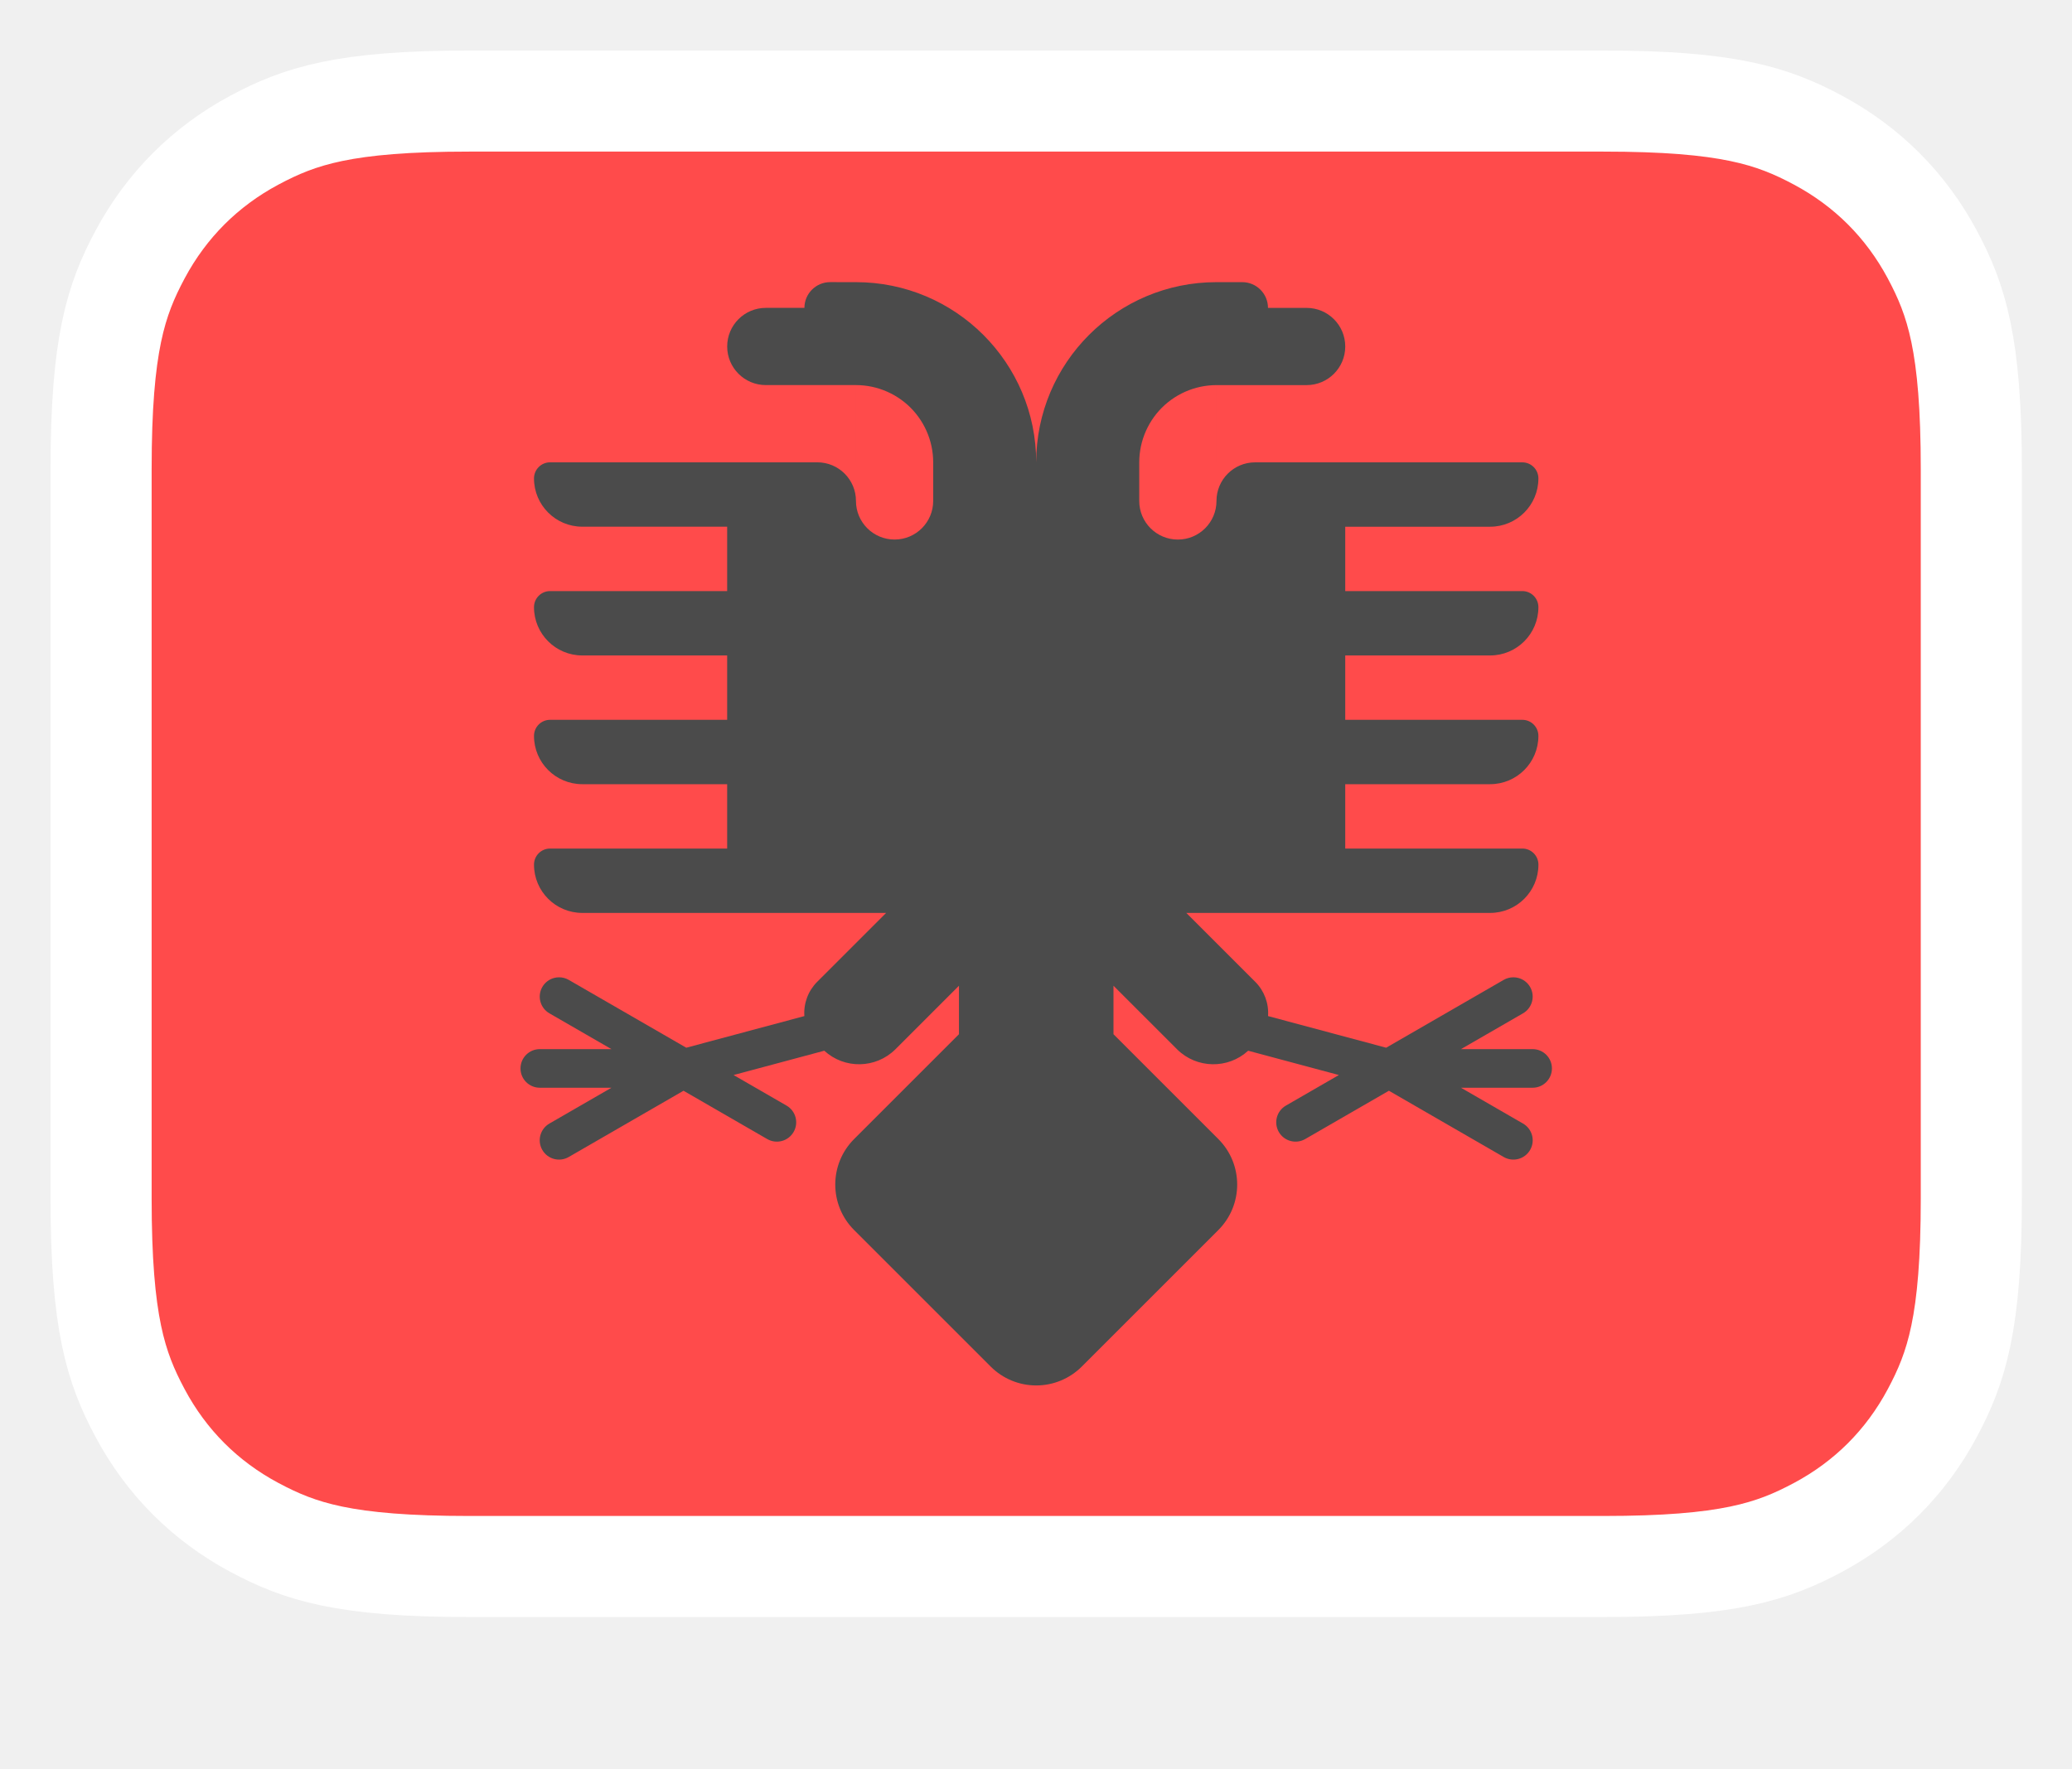
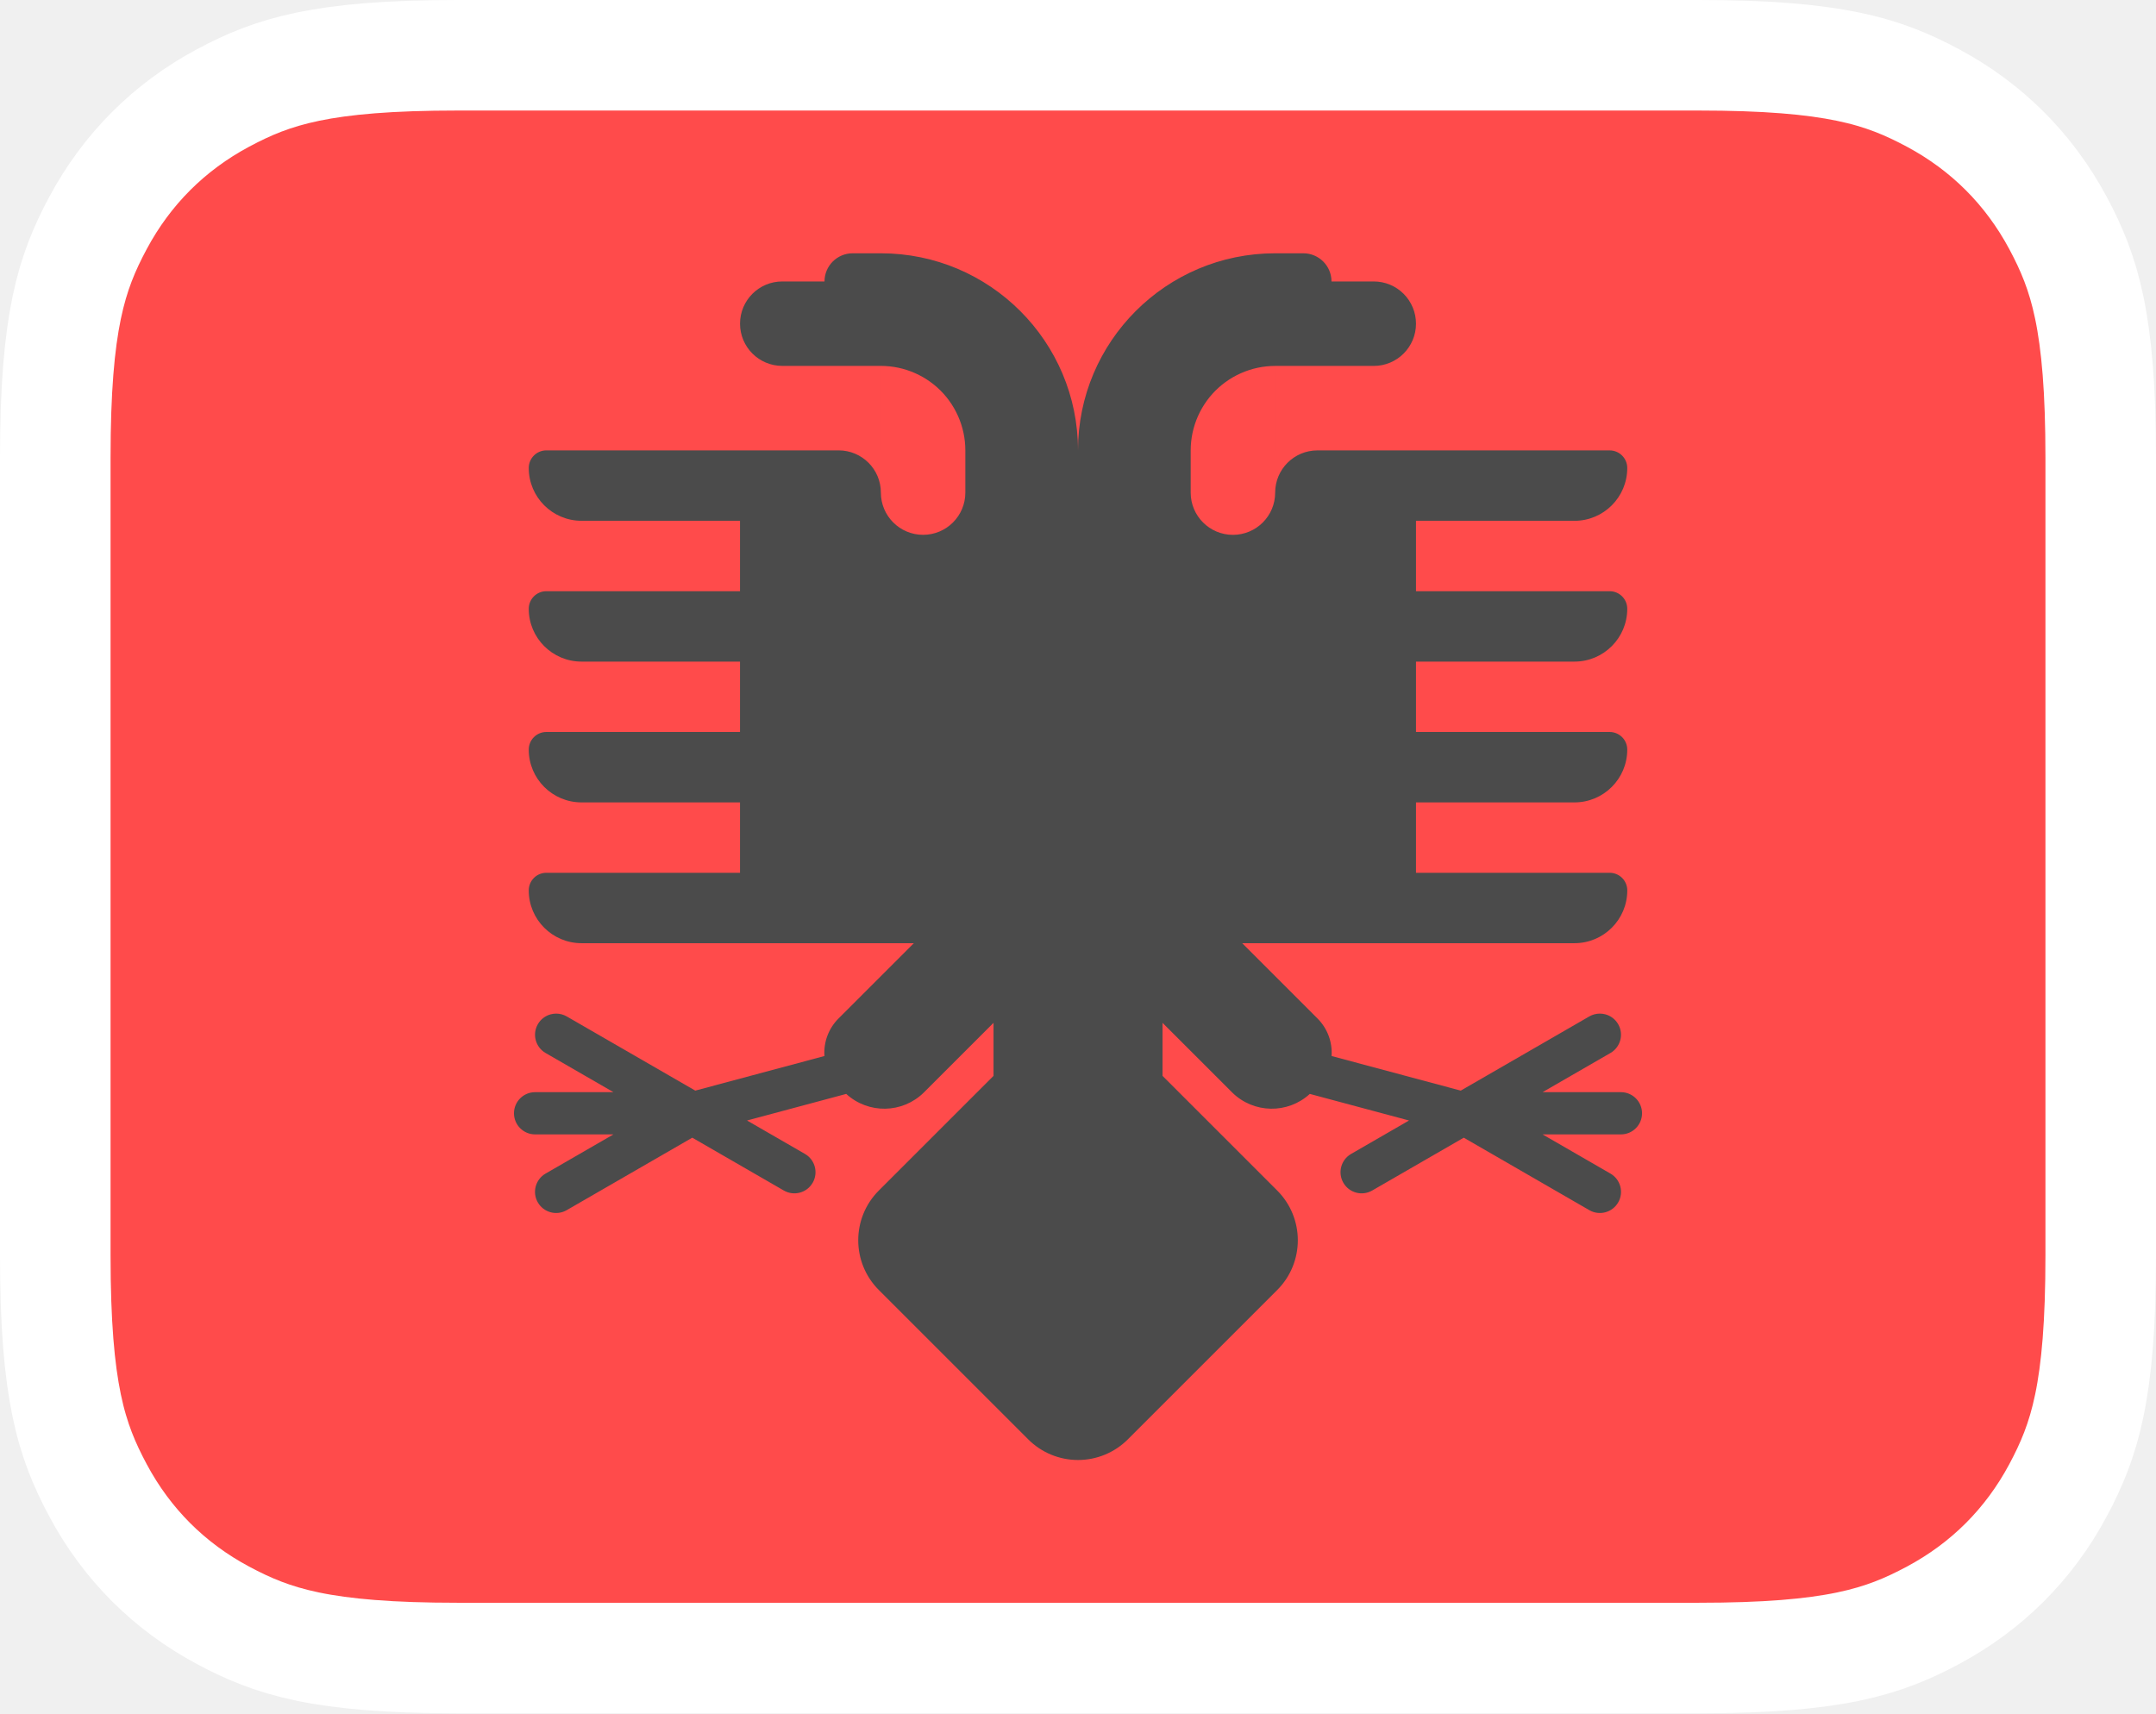
- <svg xmlns="http://www.w3.org/2000/svg" height="70" width="0.854in" version="1.1" id="svg2227">
-   <defs id="defs2231">
-     </defs>
-   <path style="display:inline;fill:#ff4b4b;fill-opacity:1;fill-rule:nonzero;stroke:#ffffff;stroke-width:4" id="path183" d="M 63.437,4 H 18.563 C 13.628,4 11.867,4.585 10.07,5.545 8.12,6.589 6.589,8.12 5.545,10.07 4.585,11.867 4,13.628 4,18.563 v 28.874 c 0,4.935 0.585,6.696 1.545,8.493 1.043,1.951 2.574,3.482 4.525,4.525 C 11.867,61.415 13.628,62 18.563,62 h 44.874 c 4.935,0 6.696,-0.585 8.493,-1.545 1.951,-1.043 3.482,-2.574 4.525,-4.525 C 77.415,54.133 78,52.372 78,47.437 V 18.563 C 78,13.628 77.415,11.867 76.455,10.07 75.411,8.12 73.88,6.589 71.93,5.545 70.133,4.585 68.372,4 63.437,4 Z" />
-   <g transform="matrix(0.9675426,0,0,0.9293524,-39.11828,3.28056)" id="g5399" style="display:none">
-     <path style="opacity:1;fill:#ff4b4b;fill-opacity:1;fill-rule:evenodd;stroke:none;stroke-width:1px;stroke-linecap:butt;stroke-linejoin:miter;stroke-opacity:1" d="m 59.004,22.529 c 0,0 0.089,14.156 0.204,17.742 0.115,3.586 2.256,9.952 10.061,9.789 7.805,-0.164 10.473,-6.871 10.468,-9.993 -0.005,-3.121 0,-17.606 0,-17.606 z" id="path5358" />
-     <path style="fill:#ffffff;fill-opacity:1;fill-rule:evenodd;stroke:none;stroke-width:0.7;stroke-linecap:butt;stroke-linejoin:miter;stroke-miterlimit:4;stroke-dasharray:none;stroke-opacity:1" d="m 62.734,749.598 c -4.676,0.371 -2.694,13.184 -2.363,18.99 2.333,-0.789 3.27,-3.327 4.664,-5.289 l -2.645,6.154 c 2.445,-0.317 3.28,-1.123 4.471,-3.221 1.579,2.475 -0.458,5.699 -1.203,8.314 1.282,0.777 2.704,0.77 4.039,0.77 1.335,0 2.564,0.007 3.846,-0.77 -0.745,-2.616 -2.782,-5.839 -1.203,-8.314 1.19,2.097 2.026,2.904 4.471,3.221 l -2.645,-6.154 c 1.394,1.962 2.331,4.5 4.664,5.289 0.342,-5.994 2.444,-19.453 -2.836,-18.986 1.219,2.46 -0.218,4.061 -2.309,6.297 -1.521,-1.162 -2.316,-2.365 -1.537,-3.654 l 2.211,-0.77 c 1.344,-1.33 0.834,-1.28 0.529,-1.633 -4.226,-0.996 -4.672,1.527 -5.287,3.893 -0.615,-2.366 -1.063,-4.889 -5.289,-3.893 -0.28,0.473 -0.815,0.302 0.529,1.633 l 2.211,0.77 c 0.779,1.289 -0.016,2.493 -1.537,3.654 -2.091,-2.236 -3.528,-3.837 -2.309,-6.297 -0.165,-0.015 -0.322,-0.016 -0.473,-0.004 z" id="path5360" transform="translate(0,-726)" />
-     <path style="fill:#ffc800;fill-opacity:1;fill-rule:evenodd;stroke:none;stroke-width:1px;stroke-linecap:butt;stroke-linejoin:miter;stroke-opacity:1" d="M 69.404,735.24 68.01,744.433 64,739.25 l 0.136,5.166 -3.671,-3.432 3.281,7.595 h 4.111 3.195 4.317 l 3.247,-7.392 -3.858,3.621 0.323,-5.355 -3.806,5.1 z" transform="translate(0,-726)" id="path5378" />
+ <svg xmlns="http://www.w3.org/2000/svg" height="62" width="78" version="1.1" id="svg2227">
+   <g id="sq">
+     <path style="display:inline;fill:#ff4b4b;fill-opacity:1;fill-rule:nonzero;stroke:#ffffff;stroke-width:4" id="path183" d="M 61.437,2 H 16.563 C 11.628,2 9.867,2.585 8.07,3.545 6.12,4.589 4.589,6.12 3.545,8.07 2.585,9.867 2,11.628 2,16.563 v 28.874 c 0,4.935 0.585,6.696 1.545,8.493 1.043,1.951 2.574,3.482 4.525,4.525 C 9.867,59.415 11.628,60 16.563,60 h 44.874 c 4.935,0 6.696,-0.585 8.493,-1.545 1.951,-1.043 3.482,-2.574 4.525,-4.525 C 75.415,52.133 76,50.372 76,45.437 V 16.563 C 76,11.628 75.415,9.867 74.455,8.07 73.411,6.12 71.88,4.589 69.93,3.545 68.133,2.585 66.372,2 61.437,2 Z" />
+     <path id="rect1002-1" style="fill:#4b4b4b;fill-opacity:1;stroke-width:6.421;stroke-linejoin:round;stop-color:#000000" d="m 30.848,9.166 a 1.019,1.019 0 0 0 -1.019,1.019 h -1.528 a 1.528,1.528 0 0 0 -1.528,1.528 1.528,1.528 0 0 0 1.528,1.528 h 1.528 2.038 v 3.057 h 1.99e-4 v -3.057 a 3.057,3.057 0 0 1 0.32,0.017 3.057,3.057 0 0 1 0.316,0.05 3.057,3.057 0 0 1 0.309,0.083 3.057,3.057 0 0 1 0.299,0.115 3.057,3.057 0 0 1 0.285,0.145 3.057,3.057 0 0 1 0.268,0.174 3.057,3.057 0 0 1 0.249,0.201 3.057,3.057 0 0 1 0.226,0.226 3.057,3.057 0 0 1 0.201,0.249 3.057,3.057 0 0 1 0.174,0.268 3.057,3.057 0 0 1 0.145,0.285 3.057,3.057 0 0 1 0.115,0.299 3.057,3.057 0 0 1 0.083,0.309 3.057,3.057 0 0 1 0.05,0.316 3.057,3.057 0 0 1 0.017,0.32 v 1.528 c 0,0.844 -0.684,1.528 -1.528,1.528 -0.844,0 -1.528,-0.684 -1.528,-1.528 0,-0.844 -0.684,-1.528 -1.528,-1.528 H 26.772 19.766 c -0.352,0 -0.637,0.285 -0.637,0.637 0,1.055 0.855,1.911 1.911,1.911 h 5.732 V 21.394 H 19.766 c -0.352,0 -0.637,0.285 -0.637,0.637 0,1.055 0.855,1.911 1.911,1.911 h 5.732 v 2.547 H 19.766 c -0.352,0 -0.637,0.285 -0.637,0.637 0,1.055 0.855,1.911 1.911,1.911 h 5.732 v 2.547 H 19.766 c -0.352,0 -0.637,0.285 -0.637,0.637 0,1.055 0.855,1.911 1.911,1.911 h 5.732 6.289 l -2.727,2.727 a 1.747,1.747 0 0 0 -0.507,1.356 l -4.673,1.252 -4.651,-2.685 a 0.764,0.764 0 0 0 -0.382,-0.102 0.764,0.764 0 0 0 -0.198,0.026 0.764,0.764 0 0 0 -0.464,0.356 0.764,0.764 0 0 0 0.28,1.044 l 2.455,1.417 h -2.835 a 0.764,0.764 0 0 0 -0.764,0.764 0.764,0.764 0 0 0 0.764,0.764 h 2.835 l -2.456,1.418 a 0.764,0.764 0 0 0 -0.28,1.044 0.764,0.764 0 0 0 1.044,0.28 l 4.543,-2.623 3.312,1.912 A 0.764,0.764 0 0 0 29.401,42.802 0.764,0.764 0 0 0 29.122,41.758 l -2.096,-1.21 3.589,-0.962 a 2.038,2.038 0 0 0 2.807,-0.05 l 2.522,-2.522 v 1.919 l -4.148,4.148 a 2.547,2.547 0 0 0 0,3.603 l 5.404,5.404 a 2.547,2.547 0 0 0 1.801,0.746 2.547,2.547 0 0 0 1.801,-0.746 l 5.404,-5.404 a 2.547,2.547 0 0 0 0,-3.603 l -4.148,-4.148 v -1.919 l 2.522,2.522 a 2.038,2.038 0 0 0 2.807,0.05 l 3.589,0.962 -2.096,1.21 a 0.764,0.764 0 0 0 -0.28,1.044 0.764,0.764 0 0 0 1.044,0.28 l 3.312,-1.912 4.543,2.623 a 0.764,0.764 0 0 0 1.044,-0.28 0.764,0.764 0 0 0 -0.28,-1.044 l -2.456,-1.418 h 2.835 a 0.764,0.764 0 0 0 0.764,-0.764 0.764,0.764 0 0 0 -0.764,-0.764 h -2.835 l 2.455,-1.417 a 0.764,0.764 0 0 0 0.28,-1.044 0.764,0.764 0 0 0 -0.464,-0.356 0.764,0.764 0 0 0 -0.198,-0.026 0.764,0.764 0 0 0 -0.382,0.102 l -4.651,2.685 -4.673,-1.252 a 1.747,1.747 0 0 0 -0.507,-1.356 l -2.727,-2.727 h 6.289 5.732 c 1.055,0 1.911,-0.855 1.911,-1.911 0,-0.352 -0.285,-0.637 -0.637,-0.637 H 51.228 v -2.547 h 5.732 c 1.055,0 1.911,-0.855 1.911,-1.911 0,-0.352 -0.285,-0.637 -0.637,-0.637 H 51.228 v -2.547 h 5.732 c 1.055,0 1.911,-0.855 1.911,-1.911 0,-0.352 -0.285,-0.637 -0.637,-0.637 H 51.228 v -2.547 h 5.732 c 1.055,0 1.911,-0.855 1.911,-1.911 0,-0.352 -0.285,-0.637 -0.637,-0.637 H 51.228 47.661 c -0.844,0 -1.528,0.684 -1.528,1.528 0,0.844 -0.684,1.528 -1.528,1.528 -0.844,0 -1.528,-0.684 -1.528,-1.528 v -1.528 a 3.057,3.057 0 0 1 0.017,-0.32 3.057,3.057 0 0 1 0.05,-0.316 3.057,3.057 0 0 1 0.083,-0.309 3.057,3.057 0 0 1 0.115,-0.299 3.057,3.057 0 0 1 0.145,-0.285 3.057,3.057 0 0 1 0.174,-0.268 3.057,3.057 0 0 1 0.201,-0.249 3.057,3.057 0 0 1 0.226,-0.226 3.057,3.057 0 0 1 0.249,-0.201 3.057,3.057 0 0 1 0.268,-0.174 3.057,3.057 0 0 1 0.285,-0.145 3.057,3.057 0 0 1 0.299,-0.115 3.057,3.057 0 0 1 0.309,-0.083 3.057,3.057 0 0 1 0.316,-0.05 3.057,3.057 0 0 1 0.32,-0.017 v 3.057 h 2.02e-4 v -3.057 h 2.038 1.528 A 1.528,1.528 0 0 0 51.228,11.714 1.528,1.528 0 0 0 49.699,10.185 H 48.171 A 1.019,1.019 0 0 0 47.152,9.166 H 46.133 46.133 A 7.133,7.133 0 0 0 39,16.299 7.133,7.133 0 0 0 31.867,9.166 h -2.03e-4 z" />
  </g>
-   <g id="layer1" style="opacity:1" />
-   <path id="rect1002-1" style="fill:#4b4b4b;stroke-width:6.421;stroke-linejoin:round;stop-color:#000000;fill-opacity:1" d="m 32.848,11.166 a 1.019,1.019 0 0 0 -1.019,1.019 h -1.528 a 1.528,1.528 0 0 0 -1.528,1.528 1.528,1.528 0 0 0 1.528,1.528 h 1.528 2.038 v 3.057 h 1.99e-4 v -3.057 a 3.057,3.057 0 0 1 0.32,0.017 3.057,3.057 0 0 1 0.316,0.05 3.057,3.057 0 0 1 0.309,0.083 3.057,3.057 0 0 1 0.299,0.115 3.057,3.057 0 0 1 0.285,0.145 3.057,3.057 0 0 1 0.268,0.174 3.057,3.057 0 0 1 0.249,0.201 3.057,3.057 0 0 1 0.226,0.226 3.057,3.057 0 0 1 0.201,0.249 3.057,3.057 0 0 1 0.174,0.268 3.057,3.057 0 0 1 0.145,0.285 3.057,3.057 0 0 1 0.115,0.299 3.057,3.057 0 0 1 0.083,0.309 3.057,3.057 0 0 1 0.05,0.316 3.057,3.057 0 0 1 0.017,0.32 v 1.528 c 0,0.844 -0.684,1.528 -1.528,1.528 -0.844,0 -1.528,-0.684 -1.528,-1.528 0,-0.844 -0.684,-1.528 -1.528,-1.528 H 28.772 21.766 c -0.352,0 -0.637,0.285 -0.637,0.637 0,1.055 0.855,1.911 1.911,1.911 h 5.732 V 23.394 H 21.766 c -0.352,0 -0.637,0.285 -0.637,0.637 0,1.055 0.855,1.911 1.911,1.911 h 5.732 v 2.547 H 21.766 c -0.352,0 -0.637,0.285 -0.637,0.637 0,1.055 0.855,1.911 1.911,1.911 h 5.732 v 2.547 H 21.766 c -0.352,0 -0.637,0.285 -0.637,0.637 0,1.055 0.855,1.911 1.911,1.911 h 5.732 6.289 l -2.727,2.727 a 1.747,1.747 0 0 0 -0.507,1.356 l -4.673,1.252 -4.651,-2.685 a 0.764,0.764 0 0 0 -0.382,-0.102 0.764,0.764 0 0 0 -0.198,0.026 0.764,0.764 0 0 0 -0.464,0.356 0.764,0.764 0 0 0 0.28,1.044 l 2.455,1.417 h -2.835 a 0.764,0.764 0 0 0 -0.764,0.764 0.764,0.764 0 0 0 0.764,0.764 h 2.835 l -2.456,1.418 a 0.764,0.764 0 0 0 -0.28,1.044 0.764,0.764 0 0 0 1.044,0.28 l 4.543,-2.623 3.312,1.912 A 0.764,0.764 0 0 0 31.401,44.802 0.764,0.764 0 0 0 31.122,43.758 l -2.096,-1.21 3.589,-0.962 a 2.038,2.038 0 0 0 2.807,-0.05 l 2.522,-2.522 v 1.919 l -4.148,4.148 a 2.547,2.547 0 0 0 0,3.603 l 5.404,5.404 a 2.547,2.547 0 0 0 1.801,0.746 2.547,2.547 0 0 0 1.801,-0.746 l 5.404,-5.404 a 2.547,2.547 0 0 0 0,-3.603 l -4.148,-4.148 v -1.919 l 2.522,2.522 a 2.038,2.038 0 0 0 2.807,0.05 l 3.589,0.962 -2.096,1.21 a 0.764,0.764 0 0 0 -0.28,1.044 0.764,0.764 0 0 0 1.044,0.28 l 3.312,-1.912 4.543,2.623 a 0.764,0.764 0 0 0 1.044,-0.28 0.764,0.764 0 0 0 -0.28,-1.044 l -2.456,-1.418 h 2.835 a 0.764,0.764 0 0 0 0.764,-0.764 0.764,0.764 0 0 0 -0.764,-0.764 h -2.835 l 2.455,-1.417 a 0.764,0.764 0 0 0 0.28,-1.044 0.764,0.764 0 0 0 -0.464,-0.356 0.764,0.764 0 0 0 -0.198,-0.026 0.764,0.764 0 0 0 -0.382,0.102 l -4.651,2.685 -4.673,-1.252 a 1.747,1.747 0 0 0 -0.507,-1.356 l -2.727,-2.727 h 6.289 5.732 c 1.055,0 1.911,-0.855 1.911,-1.911 0,-0.352 -0.285,-0.637 -0.637,-0.637 H 53.228 v -2.547 h 5.732 c 1.055,0 1.911,-0.855 1.911,-1.911 0,-0.352 -0.285,-0.637 -0.637,-0.637 H 53.228 v -2.547 h 5.732 c 1.055,0 1.911,-0.855 1.911,-1.911 0,-0.352 -0.285,-0.637 -0.637,-0.637 H 53.228 v -2.547 h 5.732 c 1.055,0 1.911,-0.855 1.911,-1.911 0,-0.352 -0.285,-0.637 -0.637,-0.637 H 53.228 49.661 c -0.844,0 -1.528,0.684 -1.528,1.528 0,0.844 -0.684,1.528 -1.528,1.528 -0.844,0 -1.528,-0.684 -1.528,-1.528 v -1.528 a 3.057,3.057 0 0 1 0.017,-0.32 3.057,3.057 0 0 1 0.05,-0.316 3.057,3.057 0 0 1 0.083,-0.309 3.057,3.057 0 0 1 0.115,-0.299 3.057,3.057 0 0 1 0.145,-0.285 3.057,3.057 0 0 1 0.174,-0.268 3.057,3.057 0 0 1 0.201,-0.249 3.057,3.057 0 0 1 0.226,-0.226 3.057,3.057 0 0 1 0.249,-0.201 3.057,3.057 0 0 1 0.268,-0.174 3.057,3.057 0 0 1 0.285,-0.145 3.057,3.057 0 0 1 0.299,-0.115 3.057,3.057 0 0 1 0.309,-0.083 3.057,3.057 0 0 1 0.316,-0.05 3.057,3.057 0 0 1 0.32,-0.017 v 3.057 h 2.02e-4 v -3.057 h 2.038 1.528 a 1.528,1.528 0 0 0 1.528,-1.528 1.528,1.528 0 0 0 -1.528,-1.528 h -1.529 a 1.019,1.019 0 0 0 -1.019,-1.019 h -1.019 -1.99e-4 a 7.133,7.133 0 0 0 -7.133,7.133 7.133,7.133 0 0 0 -7.133,-7.133 h -2.03e-4 z" />
</svg>
